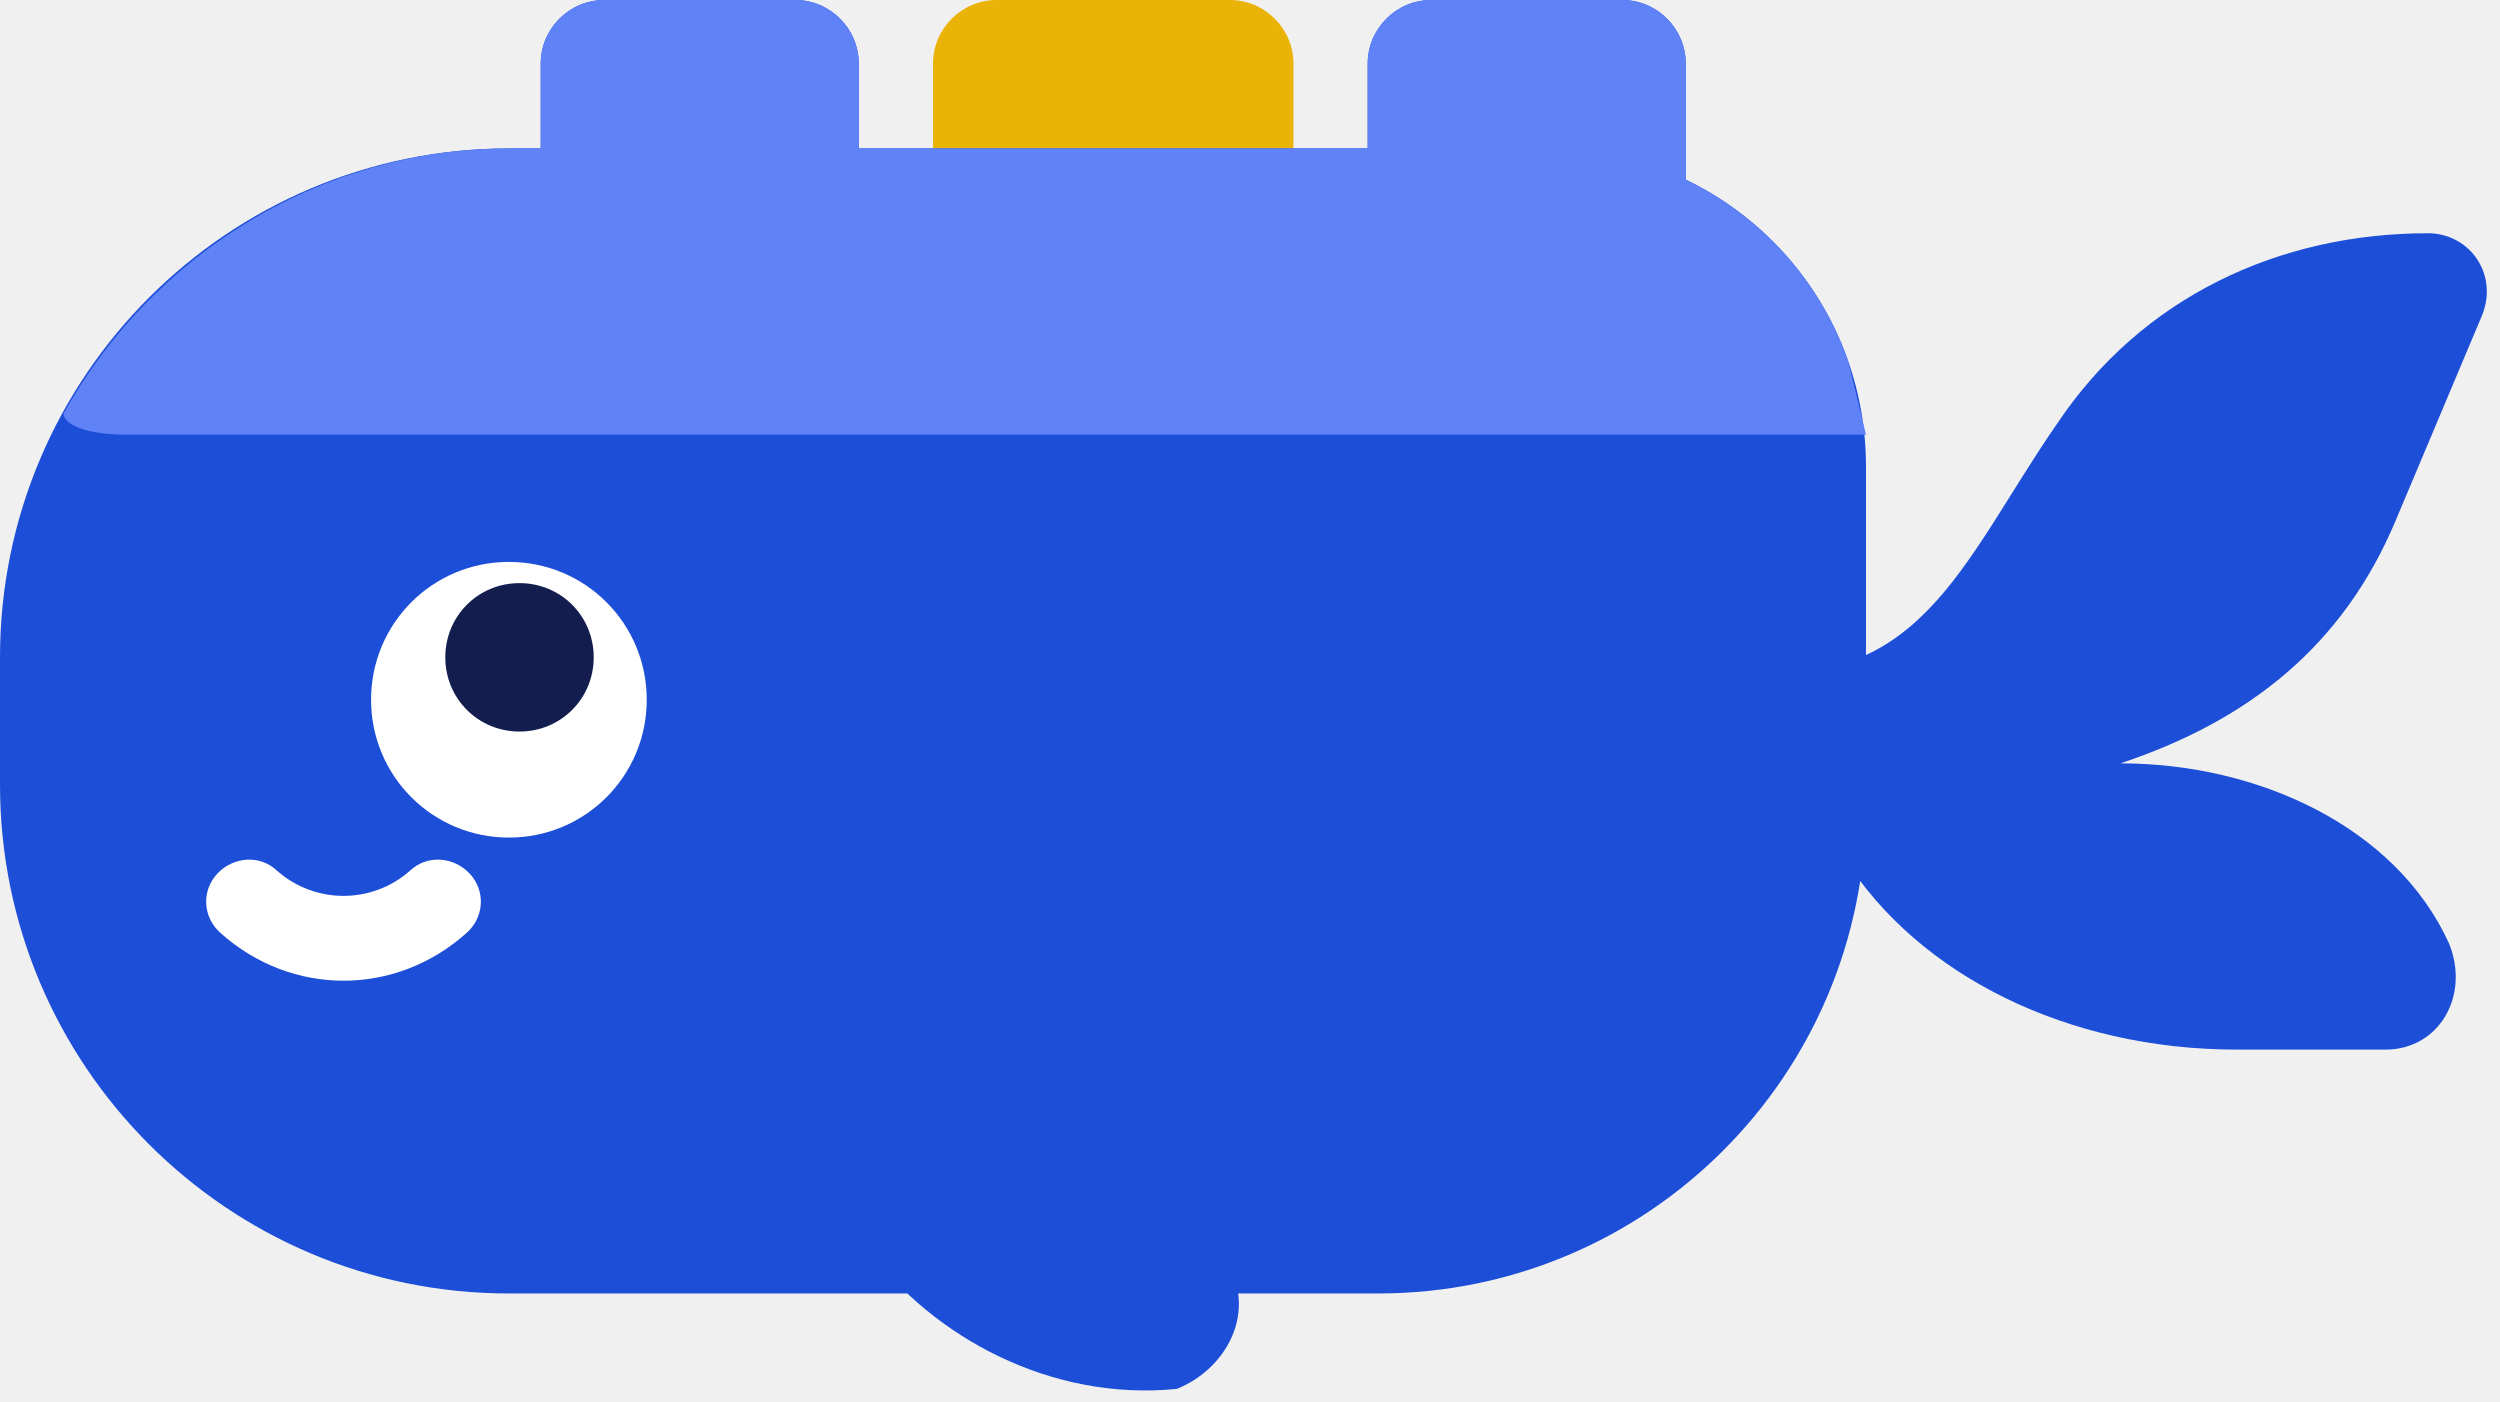
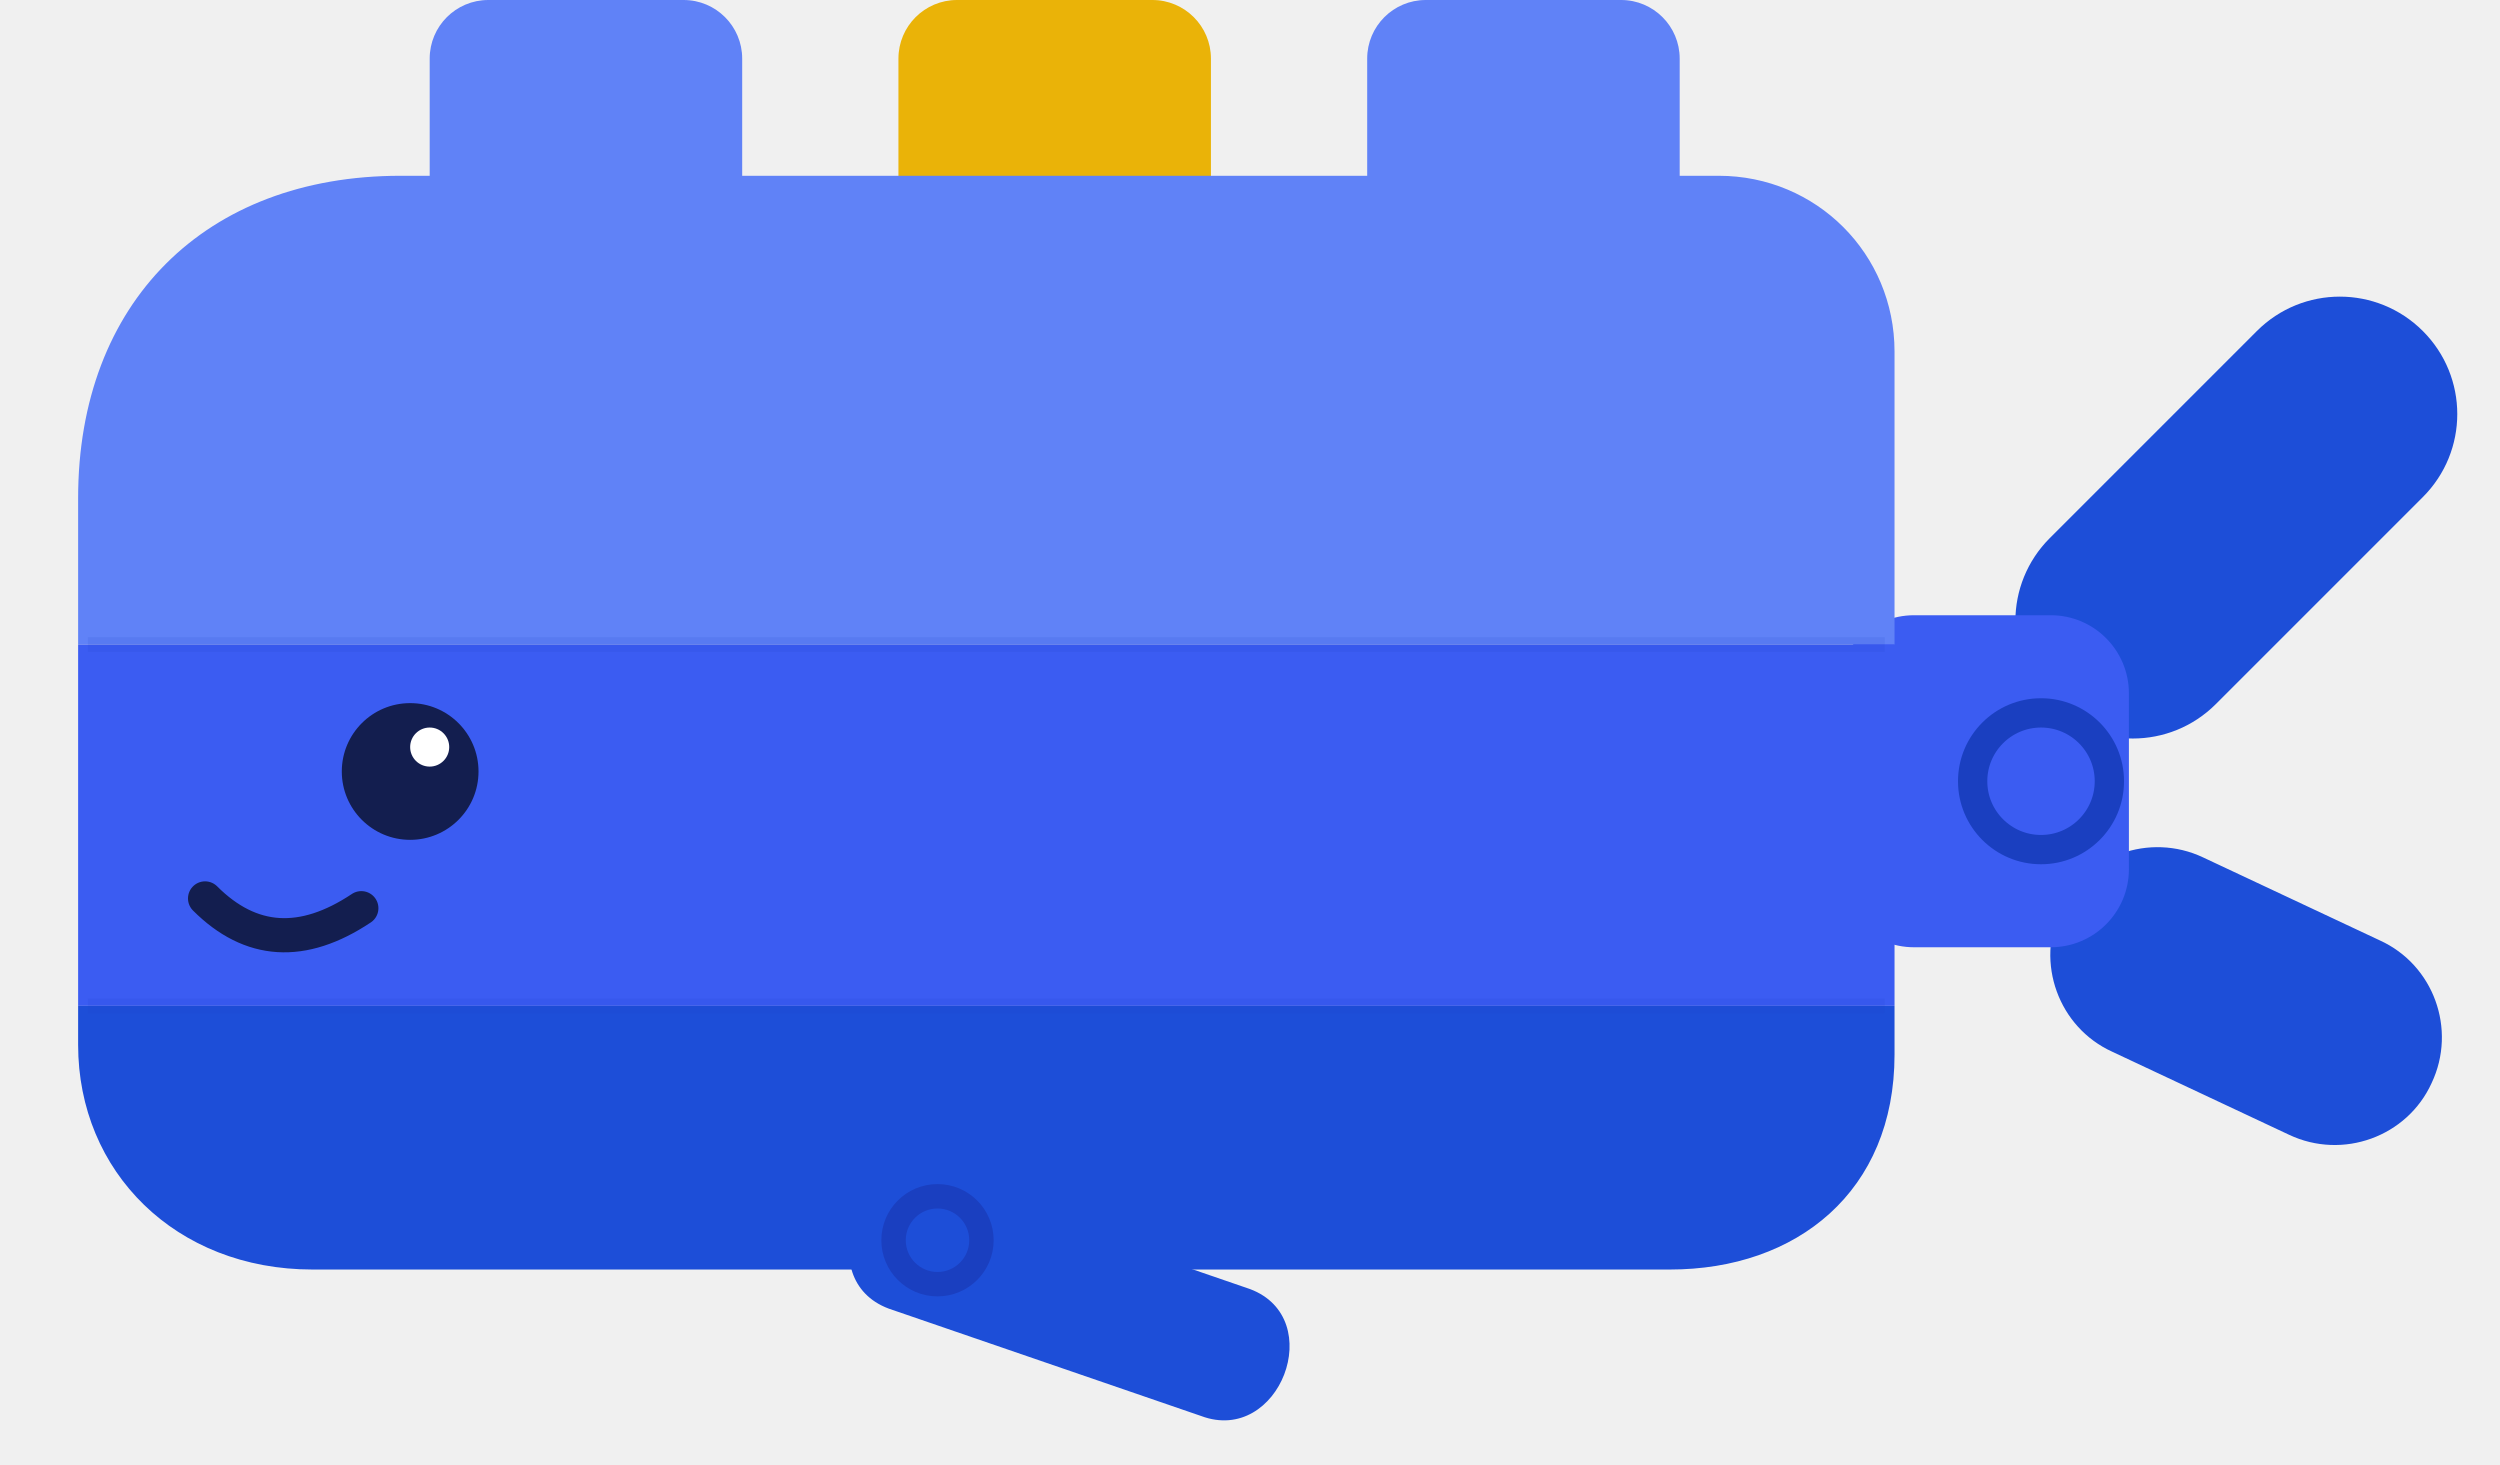
- <svg xmlns="http://www.w3.org/2000/svg" viewBox="0 0 235.8 132.2" fill="none">
-   <path id="gole-gold" d="M94 0H116C119.3 0 122 2.7 122 6V22H88V6C88 2.7 90.7 0 94 0Z" fill="#EAB308" />
-   <path id="gole-body" d="M48 14H146C162.6 14 176 27.4 176 44V76C176 101.4 155.4 122 130 122H48C21.5 122 0 100.5 0 74V62C0 35.5 21.5 14 48 14ZM57 0H75C78.3 0 81 2.7 81 6V22H51V6C51 2.7 53.7 0 57 0ZM135 0H153C156.3 0 159 2.7 159 6V22H129V6C129 2.7 131.7 0 135 0ZM163 63C181 66 185 53 194 40C202 28 215 22 229 22C233 22 235.8 26 234 30L226 49C221 61 212 68 200 72C213 72 226 78 231 89C233 94 230 99 225 99H211C195 99 181 92 174 81H163V63ZM87 105C96 104 108 108 115 118C119 123 116 129 111 131C99 132.2 88 126 82 118C78 113 81 107 87 105Z" fill="#1D4ED8" />
-   <path id="gole-top" d="M6 39C14.4 23.9 30.4 14 48 14H146C159 14 170.2 22.3 174.3 34L176 41H12C8 41 6 40 6 39ZM57 0H75C78.3 0 81 2.7 81 6V22H51V6C51 2.7 53.7 0 57 0ZM135 0H153C156.3 0 159 2.7 159 6V22H129V6C129 2.7 131.7 0 135 0Z" fill="#6082F7" />
-   <path id="gole-face" d="M48 53C40.8 53 35 58.8 35 66C35 73.2 40.8 79 48 79C55.2 79 61 73.2 61 66C61 58.8 55.2 53 48 53ZM44 88C45.7 86.5 45.8 84 44.3 82.4C42.8 80.8 40.3 80.6 38.7 82.1C35.1 85.3 29.7 85.3 26.1 82.1C24.5 80.6 22 80.8 20.5 82.4C19 84 19.1 86.5 20.8 88C27.5 94 37.3 94 44 88Z" fill="#FFFFFF" />
-   <path id="gole-glint" d="M49 55C52.9 55 56 58.1 56 62C56 65.9 52.9 69 49 69C45.1 69 42 65.9 42 62C42 58.1 45.1 55 49 55Z" fill="#131E4F" />
+ <svg xmlns="http://www.w3.org/2000/svg" viewBox="0 0 256 150" fill="none">
+   <path id="gole-tail-blades" d="M192.9 44.1L214.1 22.9C218.8 18.2 226.4 18.2 231.1 22.9C235.8 27.6 235.8 35.2 231.1 39.9L209.9 61.1C205.2 65.8 197.6 65.8 192.9 61.1C188.2 56.4 188.2 48.8 192.9 44.1ZM208.6 76.8L226.7 85.3C232.2 87.8 234.6 94.4 232 99.9C229.5 105.4 222.9 107.8 217.4 105.2L199.3 96.7C193.8 94.2 191.4 87.6 194 82.1C196.5 76.6 203.1 74.2 208.6 76.8Z" fill="#1D4ED8" transform="translate(209 80) rotate(0) scale(1) translate(-192 -69)" />
+   <rect id="gole-tail-joint" x="171" y="52" width="30" height="34" rx="8" fill="#3B5CF2" transform="translate(209 80) rotate(0) scale(1) translate(-192 -69)" />
+   <circle id="gole-tail-ring" cx="192" cy="69" r="7" stroke="#1A3FC0" stroke-width="3" transform="translate(209 80) rotate(0) scale(1) translate(-192 -69)" />
+   <rect id="gole-stud-left" x="44" y="0" width="32" height="26" rx="6" fill="#6082F7" />
+   <rect id="gole-stud-gold" x="92" y="0" width="32" height="26" rx="6" fill="#EAB308" />
+   <rect id="gole-stud-right" x="140" y="0" width="32" height="26" rx="6" fill="#6082F7" />
+   <path id="gole-fin" d="M96 121L128 132C136 135 131 148 123 145L91 134C83 131 88 118 96 121Z" fill="#1D4ED8" />
+   <path id="gole-body-top" d="M8 66V51C8 31 21 18 41 18H176C186 18 194 26 194 36V66Z" fill="#6082F7" />
+   <path id="gole-body-middle" d="M8 66H194V103H8Z" fill="#3B5CF2" />
+   <path id="gole-body-bottom" d="M8 103H194V108C194 122 184 130 171 130H32C18 130 8 120 8 107Z" fill="#1D4ED8" />
+   <path id="gole-seams" d="M9 66H193M9 103H193" stroke="#1A3FC0" stroke-width="1.5" opacity="0.12" />
+   <circle id="gole-fin-ring" cx="96" cy="127" r="4.5" stroke="#1A3FC0" stroke-width="2.5" />
+   <circle id="gole-eye" cx="42" cy="79" r="7" fill="#131E4F" />
+   <circle id="gole-glint" cx="44" cy="76.5" r="2" fill="#FFFFFF" />
+   <path id="gole-smile" d="M21 92Q28 99 37 93" stroke="#131E4F" stroke-width="3.5" stroke-linecap="round" />
</svg>
